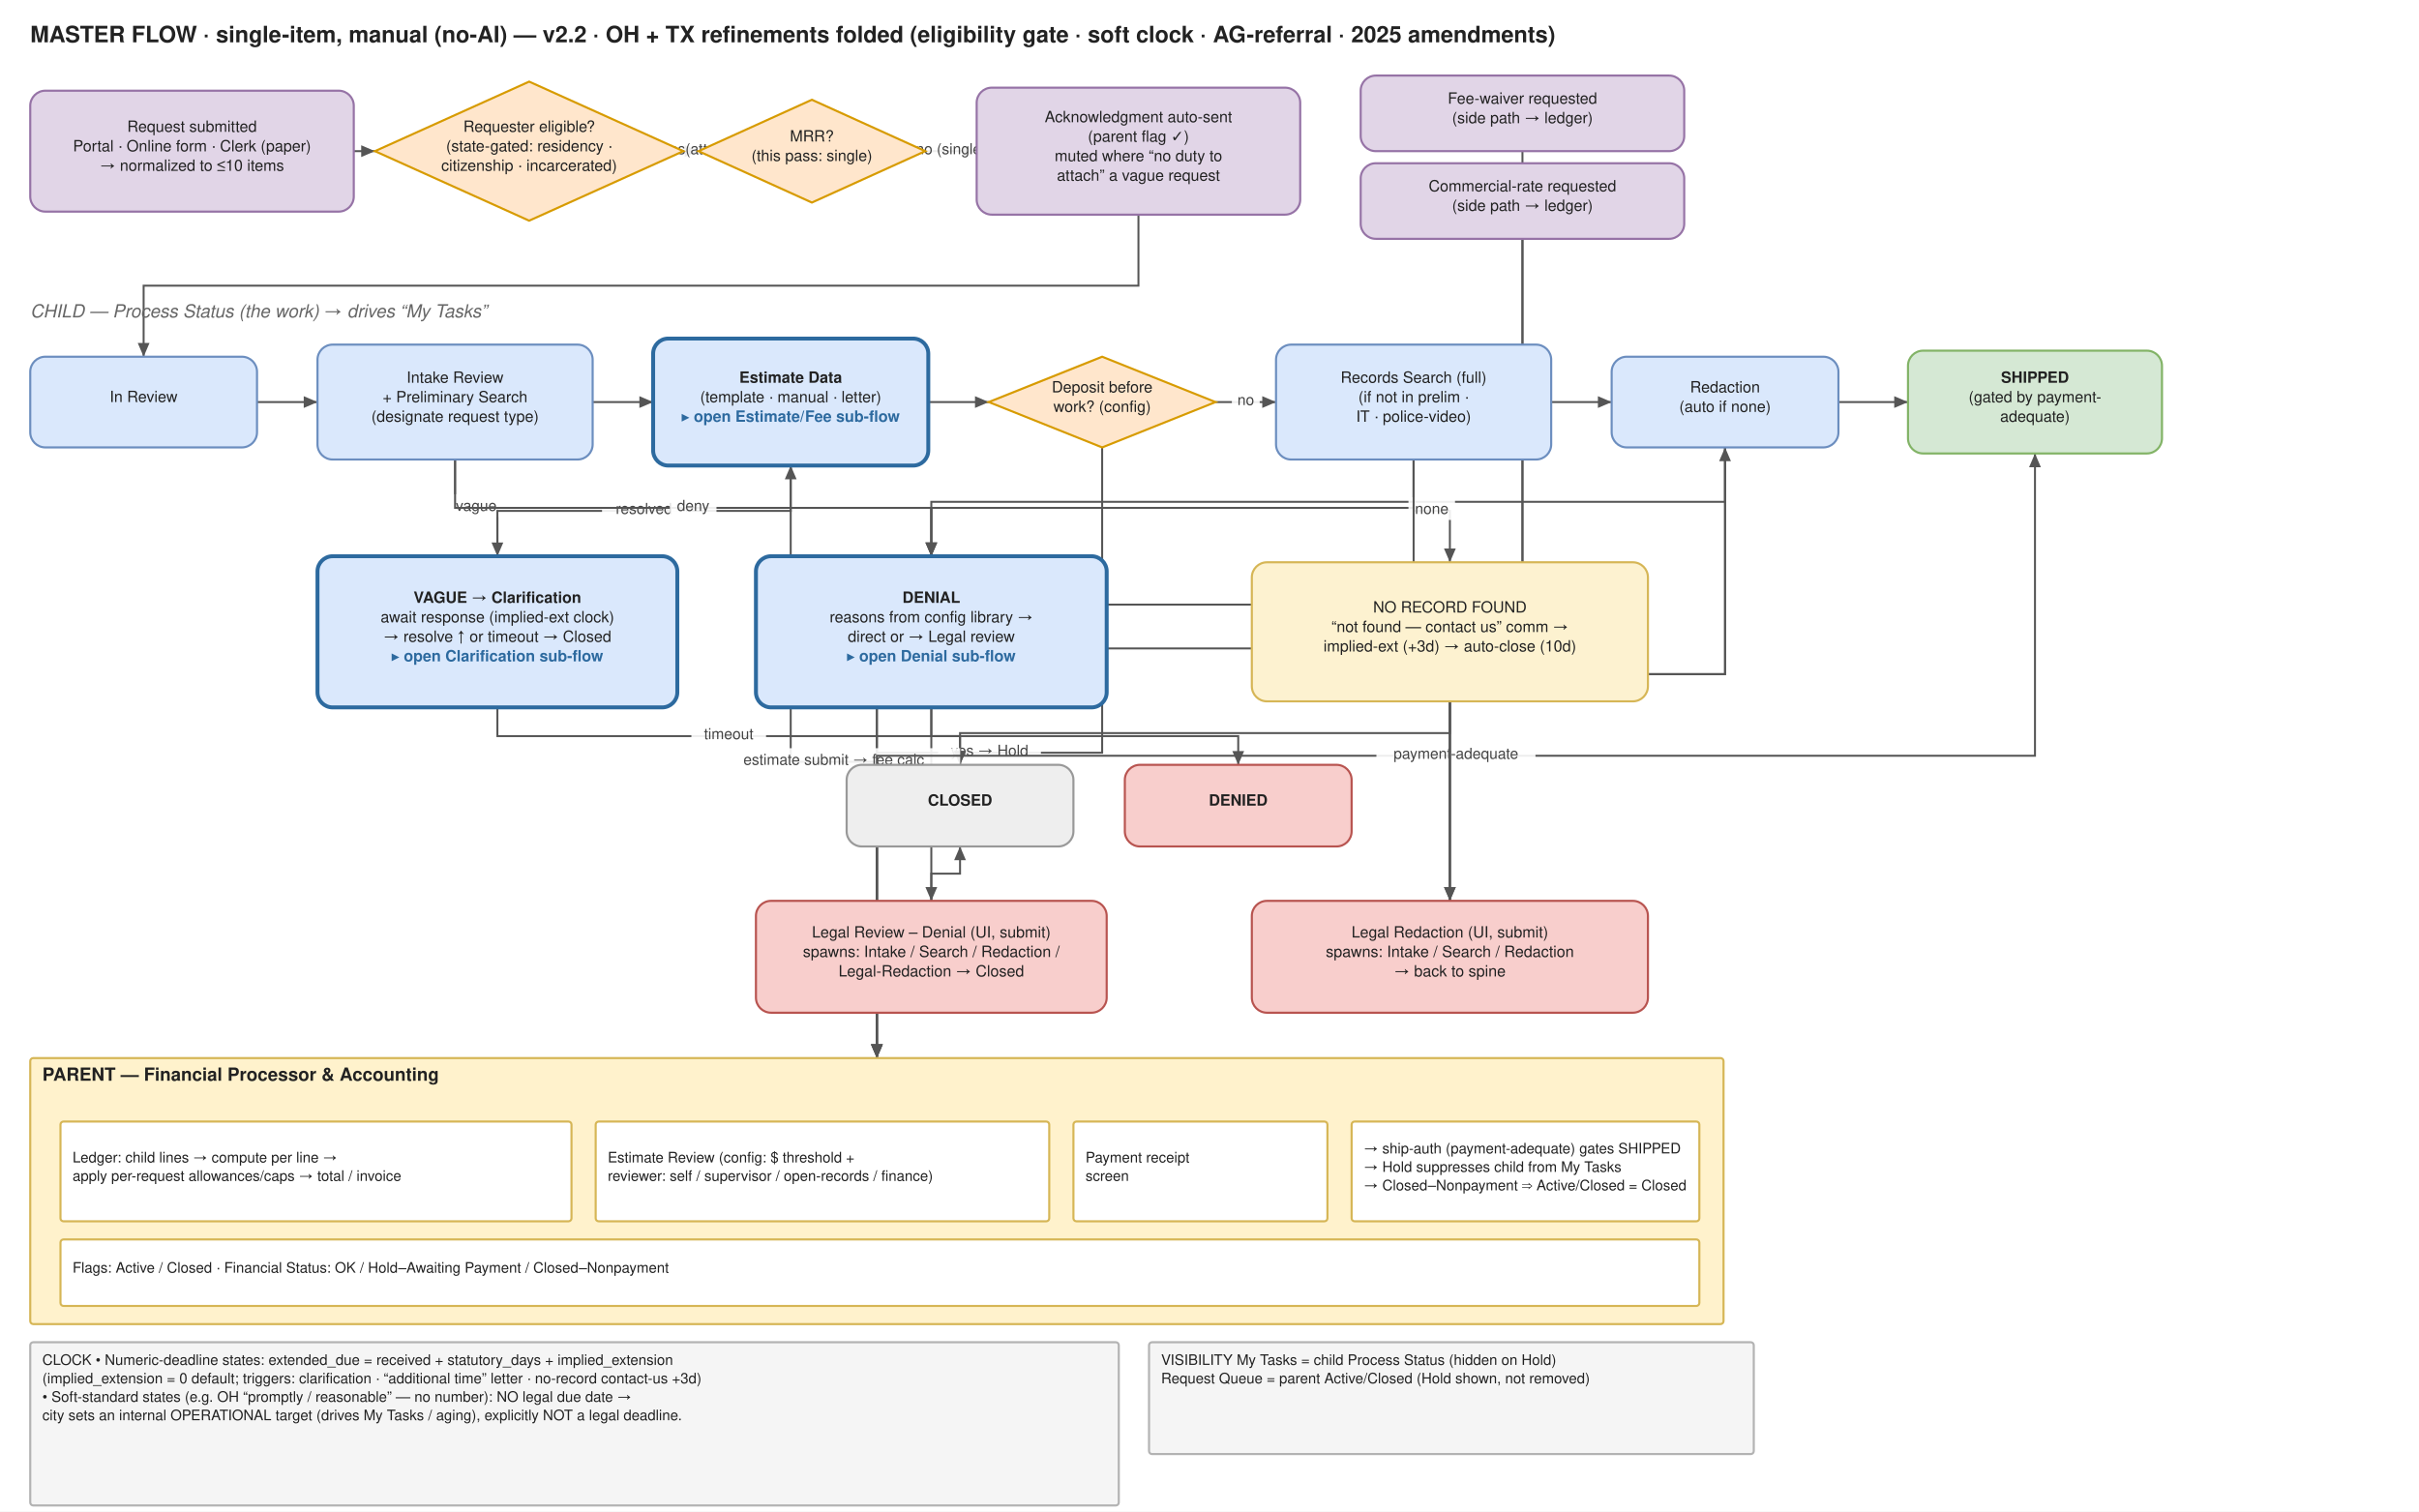
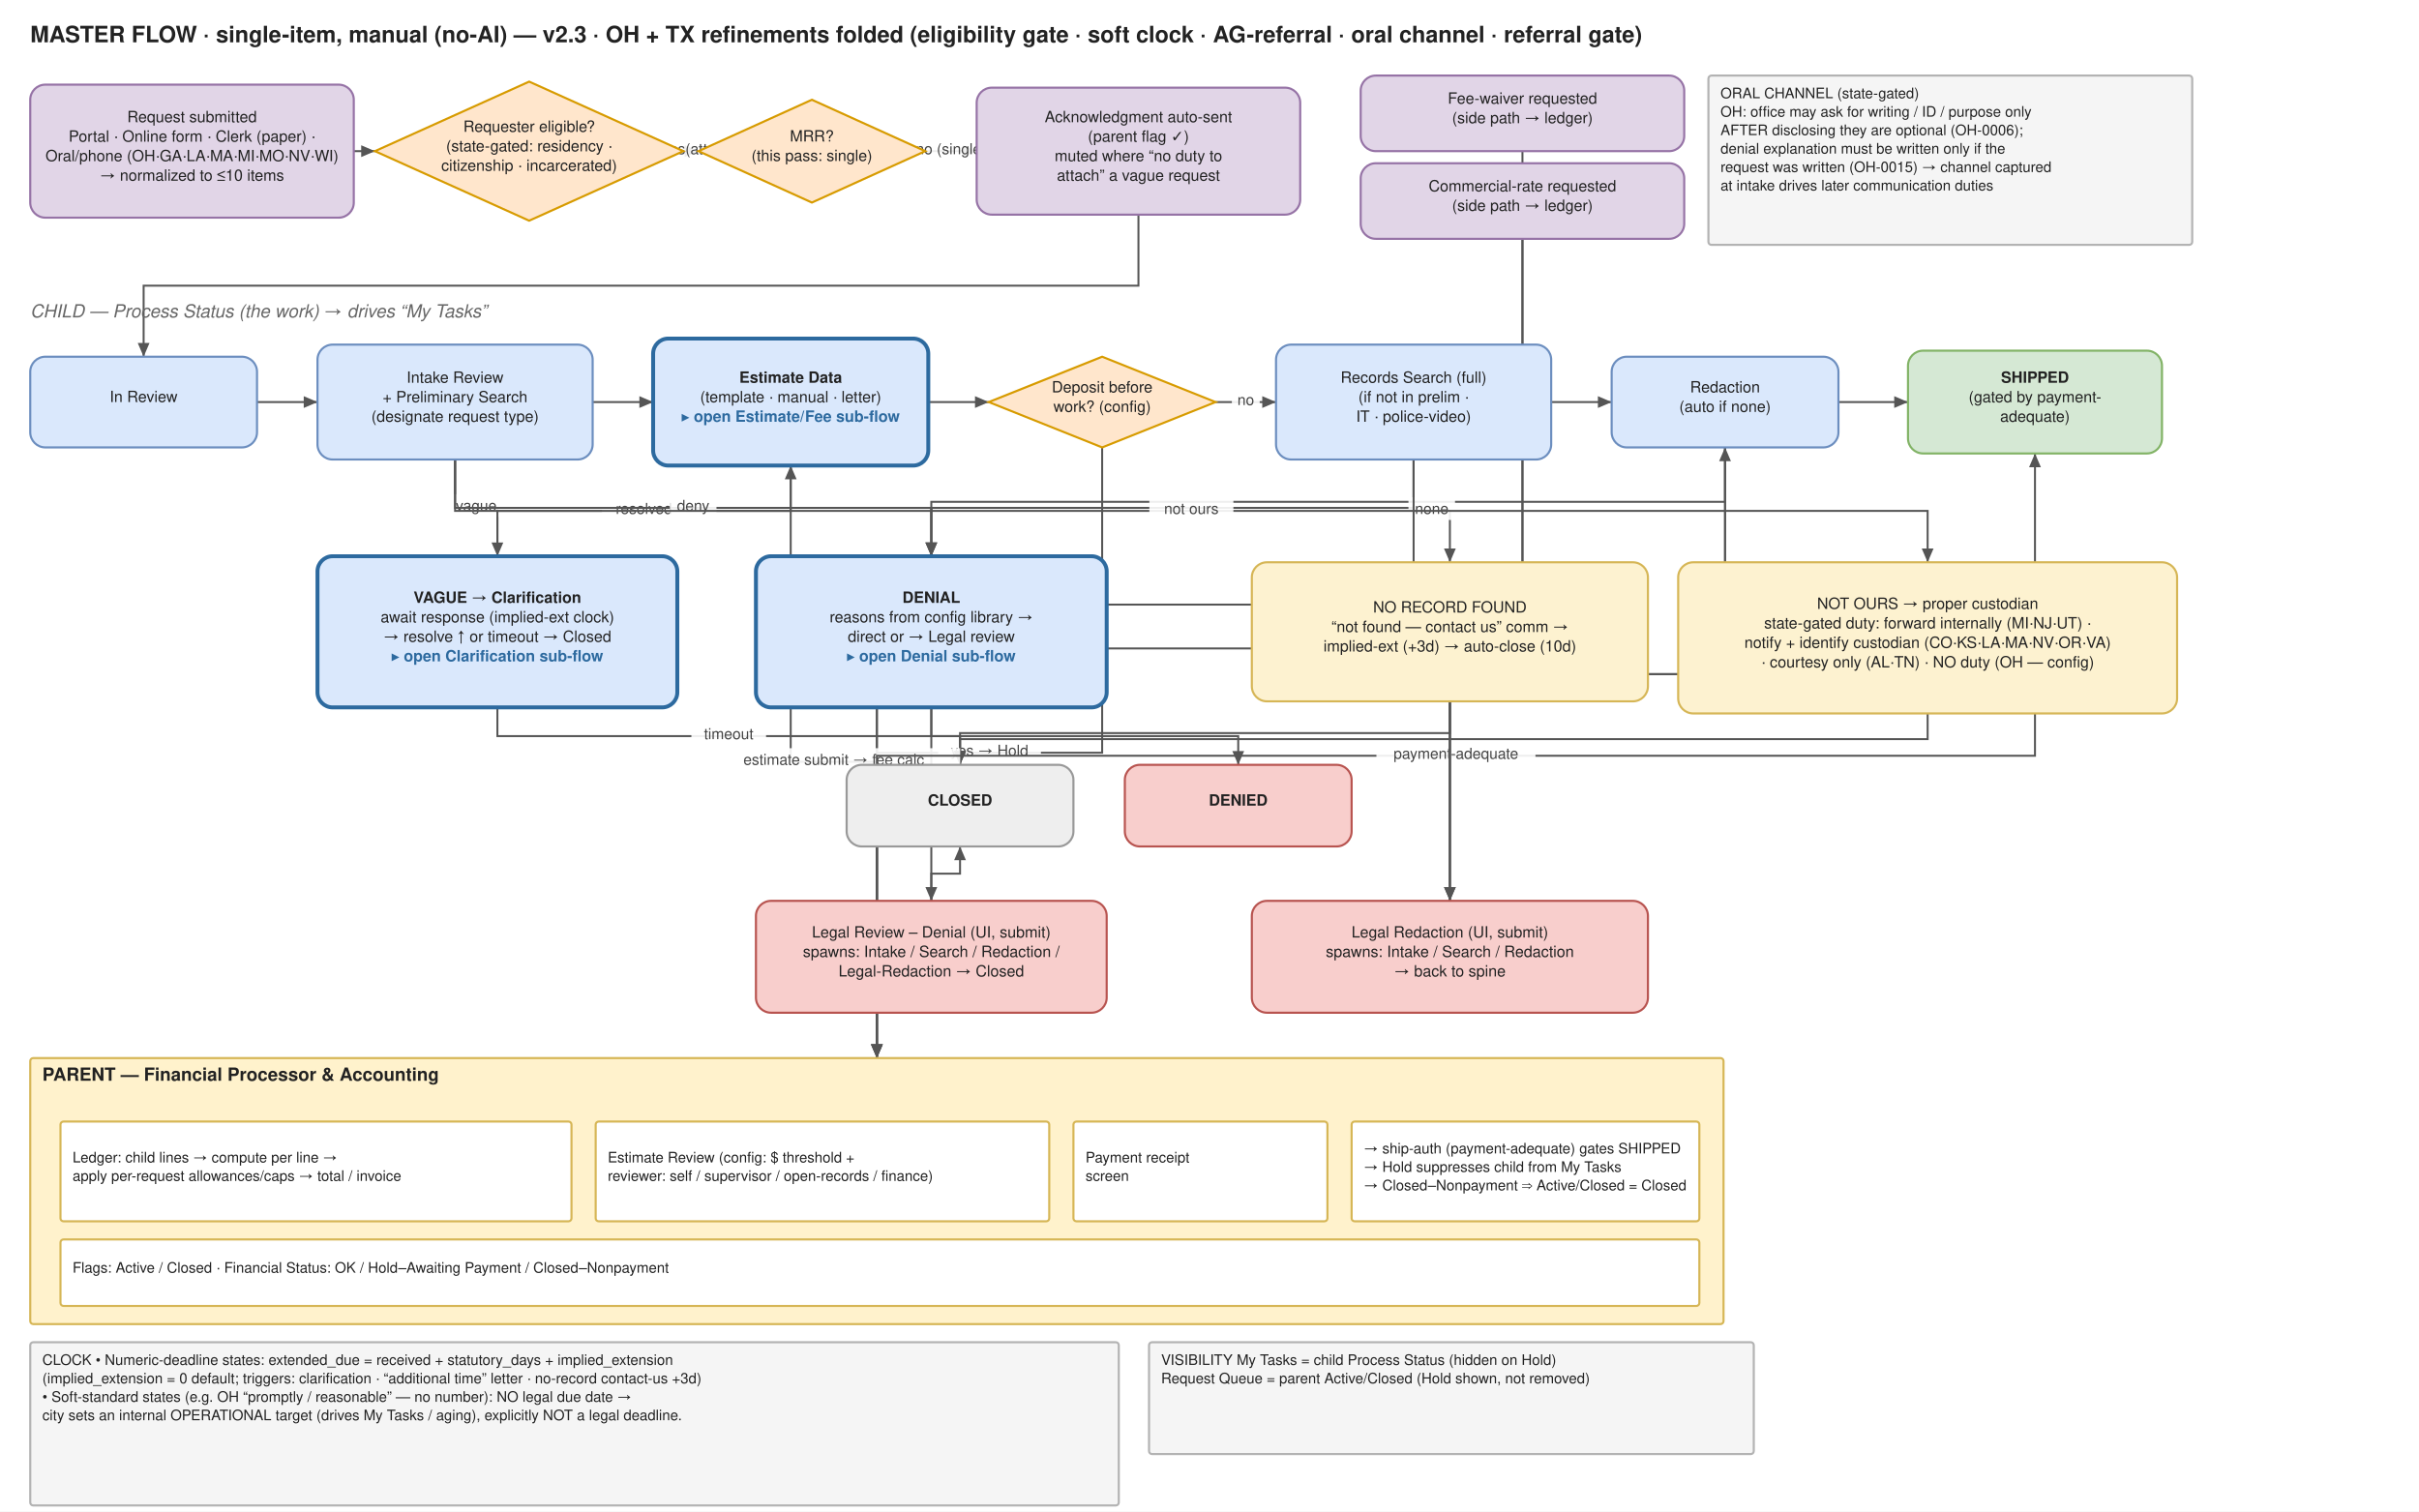
<svg xmlns="http://www.w3.org/2000/svg" viewBox="0 0 1600 1000" font-family="Segoe UI,Helvetica,Arial,sans-serif">
  <defs>
    <marker id="a" markerWidth="9" markerHeight="9" refX="7" refY="3" orient="auto">
      <path d="M0,0 L7,3 L0,6 Z" fill="#555" />
    </marker>
  </defs>
  <rect width="1600" height="1000" fill="#fff" />
  <path d="M234 100 L248 100" fill="none" stroke="#555" stroke-width="1.3" marker-end="url(#a)" />
  <path d="M452 100 L462 100" fill="none" stroke="#555" stroke-width="1.3" marker-end="url(#a)" />
  <rect x="398.2" y="91" width="117.6" height="15" fill="#fff" opacity="0.9" />
  <text x="457" y="102" font-size="10" fill="#444" text-anchor="middle">no / yes(attested)</text>
  <path d="M612 100 L646 100" fill="none" stroke="#555" stroke-width="1.3" marker-end="url(#a)" />
  <rect x="591.9" y="91" width="74.2" height="15" fill="#fff" opacity="0.9" />
  <text x="629" y="102" font-size="10" fill="#444" text-anchor="middle">no (single)</text>
  <path d="M753 142 L753 189 L95 189 L95 236" fill="none" stroke="#555" stroke-width="1.3" marker-end="url(#a)" />
  <path d="M1007 100 L1007 400 L580 400 L580 700" fill="none" stroke="#555" stroke-width="1.3" marker-end="url(#a)" />
  <path d="M1007 158 L1007 429 L580 429 L580 700" fill="none" stroke="#555" stroke-width="1.3" marker-end="url(#a)" />
  <path d="M170 266 L210 266" fill="none" stroke="#555" stroke-width="1.3" marker-end="url(#a)" />
  <path d="M392 266 L432 266" fill="none" stroke="#555" stroke-width="1.3" marker-end="url(#a)" />
  <path d="M614 266 L654 266" fill="none" stroke="#555" stroke-width="1.3" marker-end="url(#a)" />
  <path d="M804 266 L844 266" fill="none" stroke="#555" stroke-width="1.3" marker-end="url(#a)" />
  <rect x="814.8" y="257" width="18.4" height="15" fill="#fff" opacity="0.9" />
  <text x="824" y="268" font-size="10" fill="#444" text-anchor="middle">no</text>
  <path d="M729 296 L729 498 L580 498 L580 700" fill="none" stroke="#555" stroke-width="1.3" marker-end="url(#a)" />
  <rect x="620.5" y="489" width="68" height="15" fill="#fff" opacity="0.9" />
  <text x="654.5" y="500" font-size="10" fill="#444" text-anchor="middle">yes → Hold</text>
  <path d="M1026 266 L1066 266" fill="none" stroke="#555" stroke-width="1.3" marker-end="url(#a)" />
  <path d="M1216 266 L1262 266" fill="none" stroke="#555" stroke-width="1.3" marker-end="url(#a)" />
  <path d="M301 304 L301 336 L329 336 L329 368" fill="none" stroke="#555" stroke-width="1.3" marker-end="url(#a)" />
  <rect x="296.5" y="327" width="37" height="15" fill="#fff" opacity="0.9" />
  <text x="315" y="338" font-size="10" fill="#444" text-anchor="middle">vague</text>
  <path d="M329 368 L329 338 L523 338 L523 308" fill="none" stroke="#555" stroke-width="1.3" marker-end="url(#a)" />
  <rect x="398.2" y="329" width="55.6" height="15" fill="#fff" opacity="0.9" />
  <text x="426" y="340" font-size="10" fill="#444" text-anchor="middle">resolved</text>
  <path d="M329 468 L329 487 L635 487 L635 506" fill="none" stroke="#555" stroke-width="1.3" marker-end="url(#a)" />
  <rect x="457.3" y="478" width="49.4" height="15" fill="#fff" opacity="0.9" />
  <text x="482" y="489" font-size="10" fill="#444" text-anchor="middle">timeout</text>
  <path d="M301 304 L301 336 L616 336 L616 368" fill="none" stroke="#555" stroke-width="1.3" marker-end="url(#a)" />
  <rect x="443.1" y="327" width="30.8" height="15" fill="#fff" opacity="0.9" />
  <text x="458.5" y="338" font-size="10" fill="#444" text-anchor="middle">deny</text>
  <path d="M935 304 L935 336 L616 336 L616 368" fill="none" stroke="#555" stroke-width="1.3" marker-end="url(#a)" />
  <path d="M1141 296 L1141 332 L616 332 L616 368" fill="none" stroke="#555" stroke-width="1.3" marker-end="url(#a)" />
  <path d="M616 468 L616 487 L819 487 L819 506" fill="none" stroke="#555" stroke-width="1.3" marker-end="url(#a)" />
  <path d="M616 468 L616 596" fill="none" stroke="#555" stroke-width="1.3" marker-end="url(#a)" />
  <rect x="588.2" y="523" width="55.6" height="15" fill="#fff" opacity="0.9" />
  <text x="616" y="534" font-size="10" fill="#444" text-anchor="middle">to legal</text>
  <path d="M935 304 L935 338 L959 338 L959 372" fill="none" stroke="#555" stroke-width="1.3" marker-end="url(#a)" />
  <rect x="931.6" y="329" width="30.8" height="15" fill="#fff" opacity="0.9" />
  <text x="947" y="340" font-size="10" fill="#444" text-anchor="middle">none</text>
  <path d="M959 464 L959 485 L635 485 L635 506" fill="none" stroke="#555" stroke-width="1.3" marker-end="url(#a)" />
+   <path d="M301 304 L301 338 L1275 338 L1275 372" fill="none" stroke="#555" stroke-width="1.3" marker-end="url(#a)" />
+   <rect x="760.2" y="329" width="55.6" height="15" fill="#fff" opacity="0.9" />
+   <text x="788" y="340" font-size="10" fill="#444" text-anchor="middle">not ours</text>
+   <path d="M1275 472 L1275 489 L635 489 L635 506" fill="none" stroke="#555" stroke-width="1.3" marker-end="url(#a)" />
  <path d="M523 308 L523 504 L580 504 L580 700" fill="none" stroke="#555" stroke-width="1.3" marker-end="url(#a)" />
  <rect x="467.9" y="495" width="167.2" height="15" fill="#fff" opacity="0.9" />
  <text x="551.5" y="506" font-size="10" fill="#444" text-anchor="middle">estimate submit → fee calc</text>
  <path d="M580 700 L580 500 L1346 500 L1346 300" fill="none" stroke="#555" stroke-width="1.3" marker-end="url(#a)" />
  <rect x="910.4" y="491" width="105.2" height="15" fill="#fff" opacity="0.9" />
  <text x="963" y="502" font-size="10" fill="#444" text-anchor="middle">payment-adequate</text>
  <path d="M616 596 L616 578 L635 578 L635 560" fill="none" stroke="#555" stroke-width="1.3" marker-end="url(#a)" />
  <path d="M935 304 L935 450 L959 450 L959 596" fill="none" stroke="#555" stroke-width="1.3" marker-end="url(#a)" />
  <path d="M1141 296 L1141 446 L959 446 L959 596" fill="none" stroke="#555" stroke-width="1.3" marker-end="url(#a)" />
  <path d="M959 596 L959 446 L1141 446 L1141 296" fill="none" stroke="#555" stroke-width="1.3" marker-end="url(#a)" />
  <rect x="1034.6" y="437" width="30.8" height="15" fill="#fff" opacity="0.9" />
  <text x="1050" y="448" font-size="10" fill="#444" text-anchor="middle">back</text>
-   <text x="20" y="28" font-size="15" font-weight="700" fill="#222">MASTER FLOW · single-item, manual (no-AI) — v2.2 · OH + TX refinements folded (eligibility gate · soft clock · AG-referral · 2025 amendments)</text>
-   <rect x="20" y="60" width="214" height="80" rx="10" fill="#e1d5e7" stroke="#9673a6" stroke-width="1.4" />
-   <text x="127" y="87.228" font-size="10.3" font-weight="400" fill="#222" text-anchor="middle">Request submitted</text>
-   <text x="127" y="100.128" font-size="10.3" font-weight="400" fill="#222" text-anchor="middle">Portal · Online form · Clerk (paper)</text>
-   <text x="127" y="113.028" font-size="10.3" font-weight="400" fill="#222" text-anchor="middle">→ normalized to ≤10 items</text>
+   <text x="20" y="28" font-size="15" font-weight="700" fill="#222">MASTER FLOW · single-item, manual (no-AI) — v2.3 · OH + TX refinements folded (eligibility gate · soft clock · AG-referral · oral channel · referral gate)</text>
+   <rect x="20" y="56" width="214" height="88" rx="10" fill="#e1d5e7" stroke="#9673a6" stroke-width="1.4" />
+   <text x="127" y="80.842" font-size="10.3" font-weight="400" fill="#222" text-anchor="middle">Request submitted</text>
+   <text x="127" y="93.742" font-size="10.3" font-weight="400" fill="#222" text-anchor="middle">Portal · Online form · Clerk (paper) ·</text>
+   <text x="127" y="106.642" font-size="10.3" font-weight="400" fill="#222" text-anchor="middle">Oral/phone (OH·GA·LA·MA·MI·MO·NV·WI)</text>
+   <text x="127" y="119.542" font-size="10.3" font-weight="400" fill="#222" text-anchor="middle">→ normalized to ≤10 items</text>
+   <rect x="1130" y="50" width="320" height="112" rx="2" fill="#f5f5f5" stroke="#b3b3b3" stroke-width="1.4" />
+   <text x="1138" y="65" font-size="9.6" font-weight="400" fill="#222" text-anchor="start">ORAL CHANNEL (state-gated)</text>
+   <text x="1138" y="77.2" font-size="9.6" font-weight="400" fill="#222" text-anchor="start">OH: office may ask for writing / ID / purpose only</text>
+   <text x="1138" y="89.4" font-size="9.6" font-weight="400" fill="#222" text-anchor="start">AFTER disclosing they are optional (OH-0006);</text>
+   <text x="1138" y="101.6" font-size="9.6" font-weight="400" fill="#222" text-anchor="start">denial explanation must be written only if the</text>
+   <text x="1138" y="113.8" font-size="9.6" font-weight="400" fill="#222" text-anchor="start">request was written (OH-0015) → channel captured</text>
+   <text x="1138" y="126" font-size="9.6" font-weight="400" fill="#222" text-anchor="start">at intake drives later communication duties</text>
  <polygon points="350,54 452,100 350,146 248,100" fill="#ffe6cc" stroke="#d79b00" stroke-width="1.4" />
  <text x="350" y="87.228" font-size="10.3" font-weight="400" fill="#222" text-anchor="middle">Requester eligible?</text>
  <text x="350" y="100.128" font-size="10.3" font-weight="400" fill="#222" text-anchor="middle">(state-gated: residency ·</text>
  <text x="350" y="113.028" font-size="10.3" font-weight="400" fill="#222" text-anchor="middle">citizenship · incarcerated)</text>
  <polygon points="537,66 612,100 537,134 462,100" fill="#ffe6cc" stroke="#d79b00" stroke-width="1.4" />
  <text x="537" y="93.614" font-size="10.3" font-weight="400" fill="#222" text-anchor="middle">MRR?</text>
  <text x="537" y="106.514" font-size="10.3" font-weight="400" fill="#222" text-anchor="middle">(this pass: single)</text>
  <rect x="646" y="58" width="214" height="84" rx="10" fill="#e1d5e7" stroke="#9673a6" stroke-width="1.4" />
  <text x="753" y="80.842" font-size="10.3" font-weight="400" fill="#222" text-anchor="middle">Acknowledgment auto-sent</text>
  <text x="753" y="93.742" font-size="10.3" font-weight="400" fill="#222" text-anchor="middle">(parent flag ✓)</text>
  <text x="753" y="106.642" font-size="10.3" font-weight="400" fill="#222" text-anchor="middle">muted where “no duty to</text>
  <text x="753" y="119.542" font-size="10.3" font-weight="400" fill="#222" text-anchor="middle">attach” a vague request</text>
  <rect x="900" y="50" width="214" height="50" rx="10" fill="#e1d5e7" stroke="#9673a6" stroke-width="1.4" />
  <text x="1007" y="68.614" font-size="10.3" font-weight="400" fill="#222" text-anchor="middle">Fee-waiver requested</text>
  <text x="1007" y="81.514" font-size="10.3" font-weight="400" fill="#222" text-anchor="middle">(side path → ledger)</text>
  <rect x="900" y="108" width="214" height="50" rx="10" fill="#e1d5e7" stroke="#9673a6" stroke-width="1.4" />
  <text x="1007" y="126.614" font-size="10.3" font-weight="400" fill="#222" text-anchor="middle">Commercial-rate requested</text>
  <text x="1007" y="139.514" font-size="10.3" font-weight="400" fill="#222" text-anchor="middle">(side path → ledger)</text>
  <text x="20" y="210" font-size="12" font-style="italic" fill="#666">CHILD — Process Status (the work) → drives “My Tasks”</text>
  <rect x="20" y="236" width="150" height="60" rx="10" fill="#dae8fc" stroke="#6c8ebf" stroke-width="1.4" />
  <text x="95" y="266" font-size="10.3" font-weight="400" fill="#222" text-anchor="middle">In Review</text>
  <rect x="210" y="228" width="182" height="76" rx="10" fill="#dae8fc" stroke="#6c8ebf" stroke-width="1.4" />
  <text x="301" y="253.228" font-size="10.3" font-weight="400" fill="#222" text-anchor="middle">Intake Review</text>
  <text x="301" y="266.128" font-size="10.3" font-weight="400" fill="#222" text-anchor="middle">+ Preliminary Search</text>
  <text x="301" y="279.028" font-size="10.3" font-weight="400" fill="#222" text-anchor="middle">(designate request type)</text>
  <rect x="432" y="224" width="182" height="84" rx="10" fill="#dae8fc" stroke="#2d6a9f" stroke-width="2.6" />
  <text x="523" y="253.228" font-size="10.3" font-weight="700" fill="#222" text-anchor="middle">Estimate Data</text>
  <text x="523" y="266.128" font-size="10.3" font-weight="400" fill="#222" text-anchor="middle">(template · manual · letter)</text>
  <text x="523" y="279.028" font-size="10.3" font-weight="700" fill="#2d6a9f" text-anchor="middle">▸ open Estimate/Fee sub-flow</text>
  <polygon points="729,236 804,266 729,296 654,266" fill="#ffe6cc" stroke="#d79b00" stroke-width="1.4" />
  <text x="729" y="259.614" font-size="10.3" font-weight="400" fill="#222" text-anchor="middle">Deposit before</text>
  <text x="729" y="272.514" font-size="10.3" font-weight="400" fill="#222" text-anchor="middle">work? (config)</text>
  <rect x="844" y="228" width="182" height="76" rx="10" fill="#dae8fc" stroke="#6c8ebf" stroke-width="1.4" />
  <text x="935" y="253.228" font-size="10.3" font-weight="400" fill="#222" text-anchor="middle">Records Search (full)</text>
  <text x="935" y="266.128" font-size="10.3" font-weight="400" fill="#222" text-anchor="middle">(if not in prelim ·</text>
  <text x="935" y="279.028" font-size="10.3" font-weight="400" fill="#222" text-anchor="middle">IT · police-video)</text>
  <rect x="1066" y="236" width="150" height="60" rx="10" fill="#dae8fc" stroke="#6c8ebf" stroke-width="1.4" />
  <text x="1141" y="259.614" font-size="10.3" font-weight="400" fill="#222" text-anchor="middle">Redaction</text>
  <text x="1141" y="272.514" font-size="10.3" font-weight="400" fill="#222" text-anchor="middle">(auto if none)</text>
  <rect x="1262" y="232" width="168" height="68" rx="10" fill="#d5e8d4" stroke="#82b366" stroke-width="1.4" />
  <text x="1346" y="253.228" font-size="10.3" font-weight="700" fill="#222" text-anchor="middle">SHIPPED</text>
  <text x="1346" y="266.128" font-size="10.3" font-weight="400" fill="#222" text-anchor="middle">(gated by payment-</text>
  <text x="1346" y="279.028" font-size="10.3" font-weight="400" fill="#222" text-anchor="middle">adequate)</text>
  <rect x="210" y="368" width="238" height="100" rx="10" fill="#dae8fc" stroke="#2d6a9f" stroke-width="2.6" />
  <text x="329" y="398.842" font-size="10.3" font-weight="700" fill="#222" text-anchor="middle">VAGUE → Clarification</text>
  <text x="329" y="411.742" font-size="10.3" font-weight="400" fill="#222" text-anchor="middle">await response (implied-ext clock)</text>
  <text x="329" y="424.642" font-size="10.3" font-weight="400" fill="#222" text-anchor="middle">→ resolve ↑ or timeout → Closed</text>
  <text x="329" y="437.542" font-size="10.3" font-weight="700" fill="#2d6a9f" text-anchor="middle">▸ open Clarification sub-flow</text>
  <rect x="500" y="368" width="232" height="100" rx="10" fill="#dae8fc" stroke="#2d6a9f" stroke-width="2.6" />
  <text x="616" y="398.842" font-size="10.3" font-weight="700" fill="#222" text-anchor="middle">DENIAL</text>
  <text x="616" y="411.742" font-size="10.3" font-weight="400" fill="#222" text-anchor="middle">reasons from config library →</text>
  <text x="616" y="424.642" font-size="10.3" font-weight="400" fill="#222" text-anchor="middle">direct or → Legal review</text>
  <text x="616" y="437.542" font-size="10.3" font-weight="700" fill="#2d6a9f" text-anchor="middle">▸ open Denial sub-flow</text>
  <rect x="828" y="372" width="262" height="92" rx="10" fill="#fdf2d0" stroke="#d6b656" stroke-width="1.4" />
  <text x="959" y="405.228" font-size="10.3" font-weight="400" fill="#222" text-anchor="middle">NO RECORD FOUND</text>
  <text x="959" y="418.128" font-size="10.3" font-weight="400" fill="#222" text-anchor="middle">“not found — contact us” comm →</text>
  <text x="959" y="431.028" font-size="10.3" font-weight="400" fill="#222" text-anchor="middle">implied-ext (+3d) → auto-close (10d)</text>
+   <rect x="1110" y="372" width="330" height="100" rx="10" fill="#fdf2d0" stroke="#d6b656" stroke-width="1.4" />
+   <text x="1275" y="402.842" font-size="10.3" font-weight="400" fill="#222" text-anchor="middle">NOT OURS → proper custodian</text>
+   <text x="1275" y="415.742" font-size="10.3" font-weight="400" fill="#222" text-anchor="middle">state-gated duty: forward internally (MI·NJ·UT) ·</text>
+   <text x="1275" y="428.642" font-size="10.3" font-weight="400" fill="#222" text-anchor="middle">notify + identify custodian (CO·KS·LA·MA·NV·OR·VA)</text>
+   <text x="1275" y="441.542" font-size="10.3" font-weight="400" fill="#222" text-anchor="middle">· courtesy only (AL·TN) · NO duty (OH — config)</text>
  <rect x="560" y="506" width="150" height="54" rx="10" fill="#eeeeee" stroke="#999999" stroke-width="1.4" />
  <text x="635" y="533" font-size="10.3" font-weight="700" fill="#222" text-anchor="middle">CLOSED</text>
  <rect x="744" y="506" width="150" height="54" rx="10" fill="#f8cecc" stroke="#b85450" stroke-width="1.4" />
  <text x="819" y="533" font-size="10.3" font-weight="700" fill="#222" text-anchor="middle">DENIED</text>
  <rect x="500" y="596" width="232" height="74" rx="10" fill="#f8cecc" stroke="#b85450" stroke-width="1.4" />
  <text x="616" y="620.228" font-size="10.3" font-weight="400" fill="#222" text-anchor="middle">Legal Review – Denial (UI, submit)</text>
  <text x="616" y="633.128" font-size="10.3" font-weight="400" fill="#222" text-anchor="middle">spawns: Intake / Search / Redaction /</text>
  <text x="616" y="646.028" font-size="10.3" font-weight="400" fill="#222" text-anchor="middle">Legal-Redaction → Closed</text>
  <rect x="828" y="596" width="262" height="74" rx="10" fill="#f8cecc" stroke="#b85450" stroke-width="1.4" />
  <text x="959" y="620.228" font-size="10.3" font-weight="400" fill="#222" text-anchor="middle">Legal Redaction (UI, submit)</text>
  <text x="959" y="633.128" font-size="10.3" font-weight="400" fill="#222" text-anchor="middle">spawns: Intake / Search / Redaction</text>
  <text x="959" y="646.028" font-size="10.3" font-weight="400" fill="#222" text-anchor="middle">→ back to spine</text>
  <rect x="20" y="700" width="1120" height="176" rx="2" fill="#fff2cc" stroke="#d6b656" stroke-width="1.4" />
  <text x="28" y="715" font-size="12" font-weight="700" fill="#222" text-anchor="start">PARENT — Financial Processor &amp; Accounting</text>
  <rect x="40" y="742" width="338" height="66" rx="2" fill="#ffffff" stroke="#d6b656" stroke-width="1.4" />
  <text x="48" y="769.048" font-size="9.6" font-weight="400" fill="#222" text-anchor="start">Ledger: child lines → compute per line →</text>
  <text x="48" y="781.248" font-size="9.6" font-weight="400" fill="#222" text-anchor="start">apply per-request allowances/caps → total / invoice</text>
  <rect x="394" y="742" width="300" height="66" rx="2" fill="#ffffff" stroke="#d6b656" stroke-width="1.4" />
  <text x="402" y="769.048" font-size="9.6" font-weight="400" fill="#222" text-anchor="start">Estimate Review (config: $ threshold +</text>
  <text x="402" y="781.248" font-size="9.6" font-weight="400" fill="#222" text-anchor="start">reviewer: self / supervisor / open-records / finance)</text>
  <rect x="710" y="742" width="168" height="66" rx="2" fill="#ffffff" stroke="#d6b656" stroke-width="1.4" />
  <text x="718" y="769.048" font-size="9.6" font-weight="400" fill="#222" text-anchor="start">Payment receipt</text>
  <text x="718" y="781.248" font-size="9.6" font-weight="400" fill="#222" text-anchor="start">screen</text>
  <rect x="894" y="742" width="230" height="66" rx="2" fill="#ffffff" stroke="#d6b656" stroke-width="1.4" />
  <text x="902" y="763.096" font-size="9.6" font-weight="400" fill="#222" text-anchor="start">→ ship-auth (payment-adequate) gates SHIPPED</text>
  <text x="902" y="775.296" font-size="9.6" font-weight="400" fill="#222" text-anchor="start">→ Hold suppresses child from My Tasks</text>
  <text x="902" y="787.496" font-size="9.6" font-weight="400" fill="#222" text-anchor="start">→ Closed–Nonpayment ⇒ Active/Closed = Closed</text>
  <rect x="40" y="820" width="1084" height="44" rx="2" fill="#ffffff" stroke="#d6b656" stroke-width="1.4" />
  <text x="48" y="842" font-size="9.6" font-weight="400" fill="#222" text-anchor="start">Flags:   Active / Closed        ·        Financial Status:   OK  /  Hold–Awaiting Payment  /  Closed–Nonpayment</text>
  <rect x="20" y="888" width="720" height="108" rx="2" fill="#f5f5f5" stroke="#b3b3b3" stroke-width="1.4" />
  <text x="28" y="903" font-size="9.6" font-weight="400" fill="#222" text-anchor="start">CLOCK  •  Numeric-deadline states:  extended_due = received + statutory_days + implied_extension</text>
  <text x="28" y="915.2" font-size="9.6" font-weight="400" fill="#222" text-anchor="start">(implied_extension = 0 default; triggers: clarification · “additional time” letter · no-record contact-us +3d)</text>
  <text x="28" y="927.4" font-size="9.6" font-weight="400" fill="#222" text-anchor="start">•  Soft-standard states (e.g. OH “promptly / reasonable” — no number):  NO legal due date →</text>
  <text x="28" y="939.6" font-size="9.6" font-weight="400" fill="#222" text-anchor="start">city sets an internal OPERATIONAL target (drives My Tasks / aging), explicitly NOT a legal deadline.</text>
  <rect x="760" y="888" width="400" height="74" rx="2" fill="#f5f5f5" stroke="#b3b3b3" stroke-width="1.4" />
  <text x="768" y="903" font-size="9.6" font-weight="400" fill="#222" text-anchor="start">VISIBILITY  My Tasks = child Process Status (hidden on Hold)</text>
  <text x="768" y="915.2" font-size="9.6" font-weight="400" fill="#222" text-anchor="start">Request Queue = parent Active/Closed (Hold shown, not removed)</text>
</svg>
